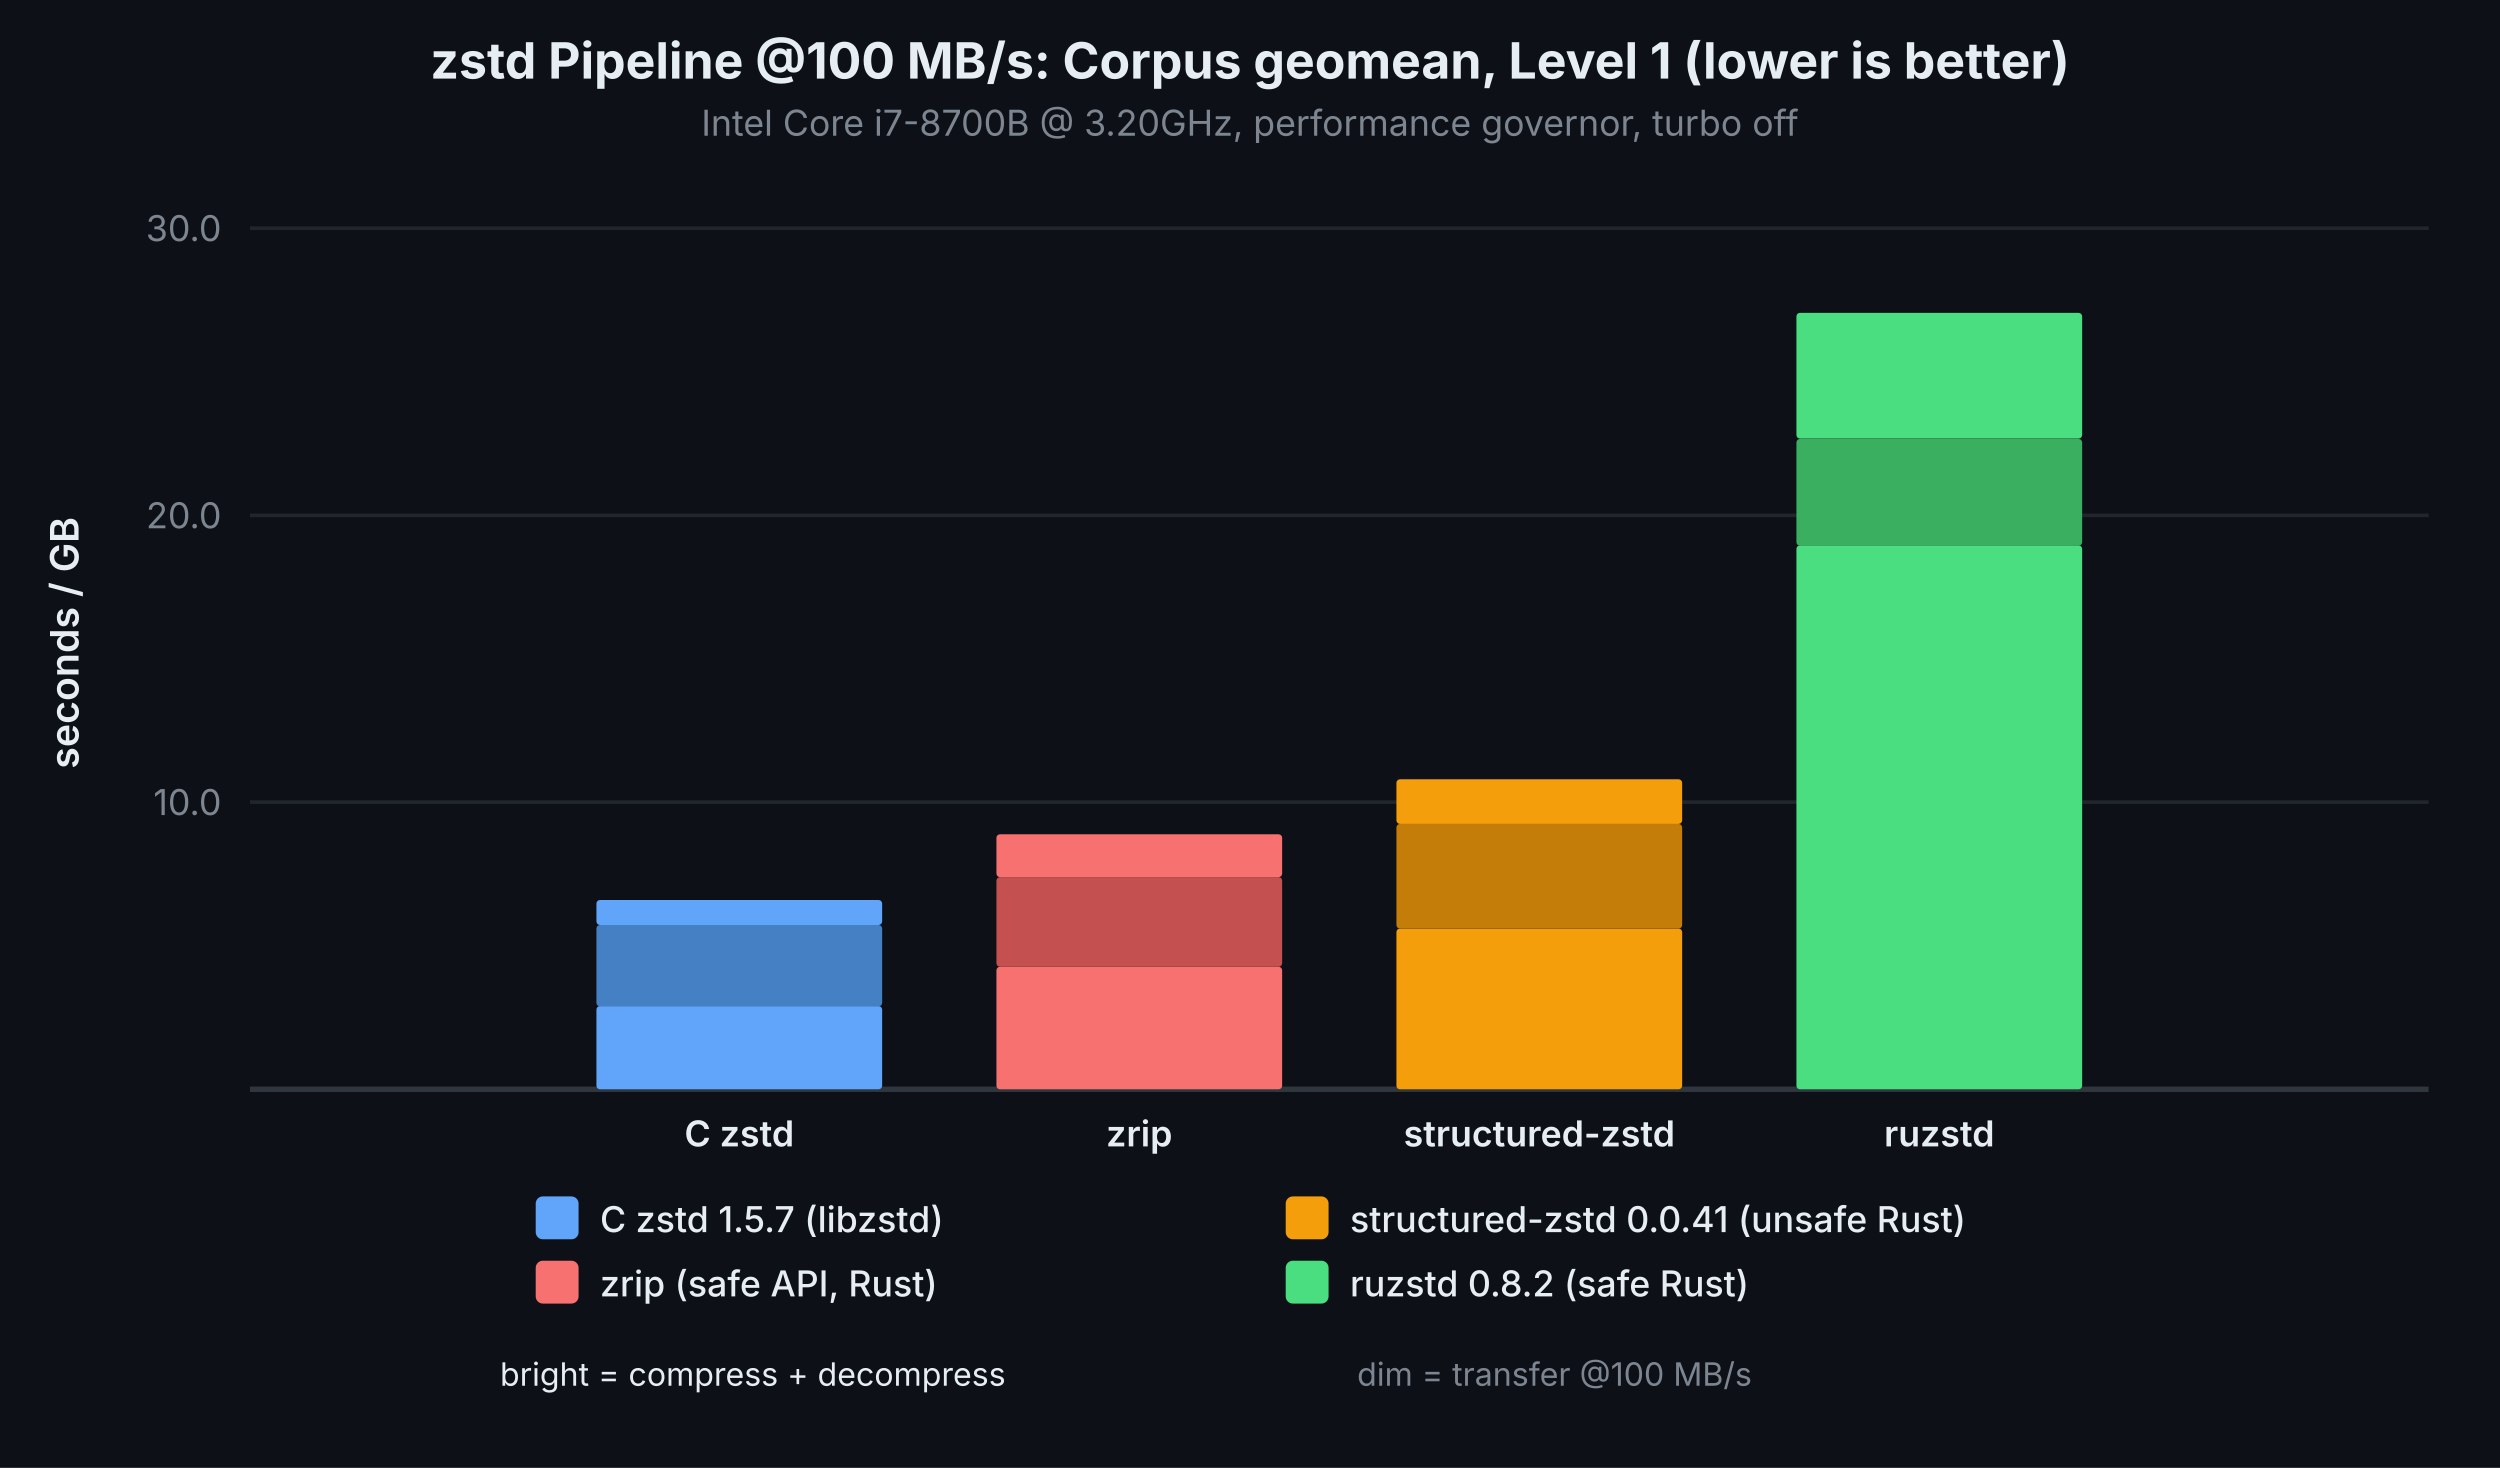
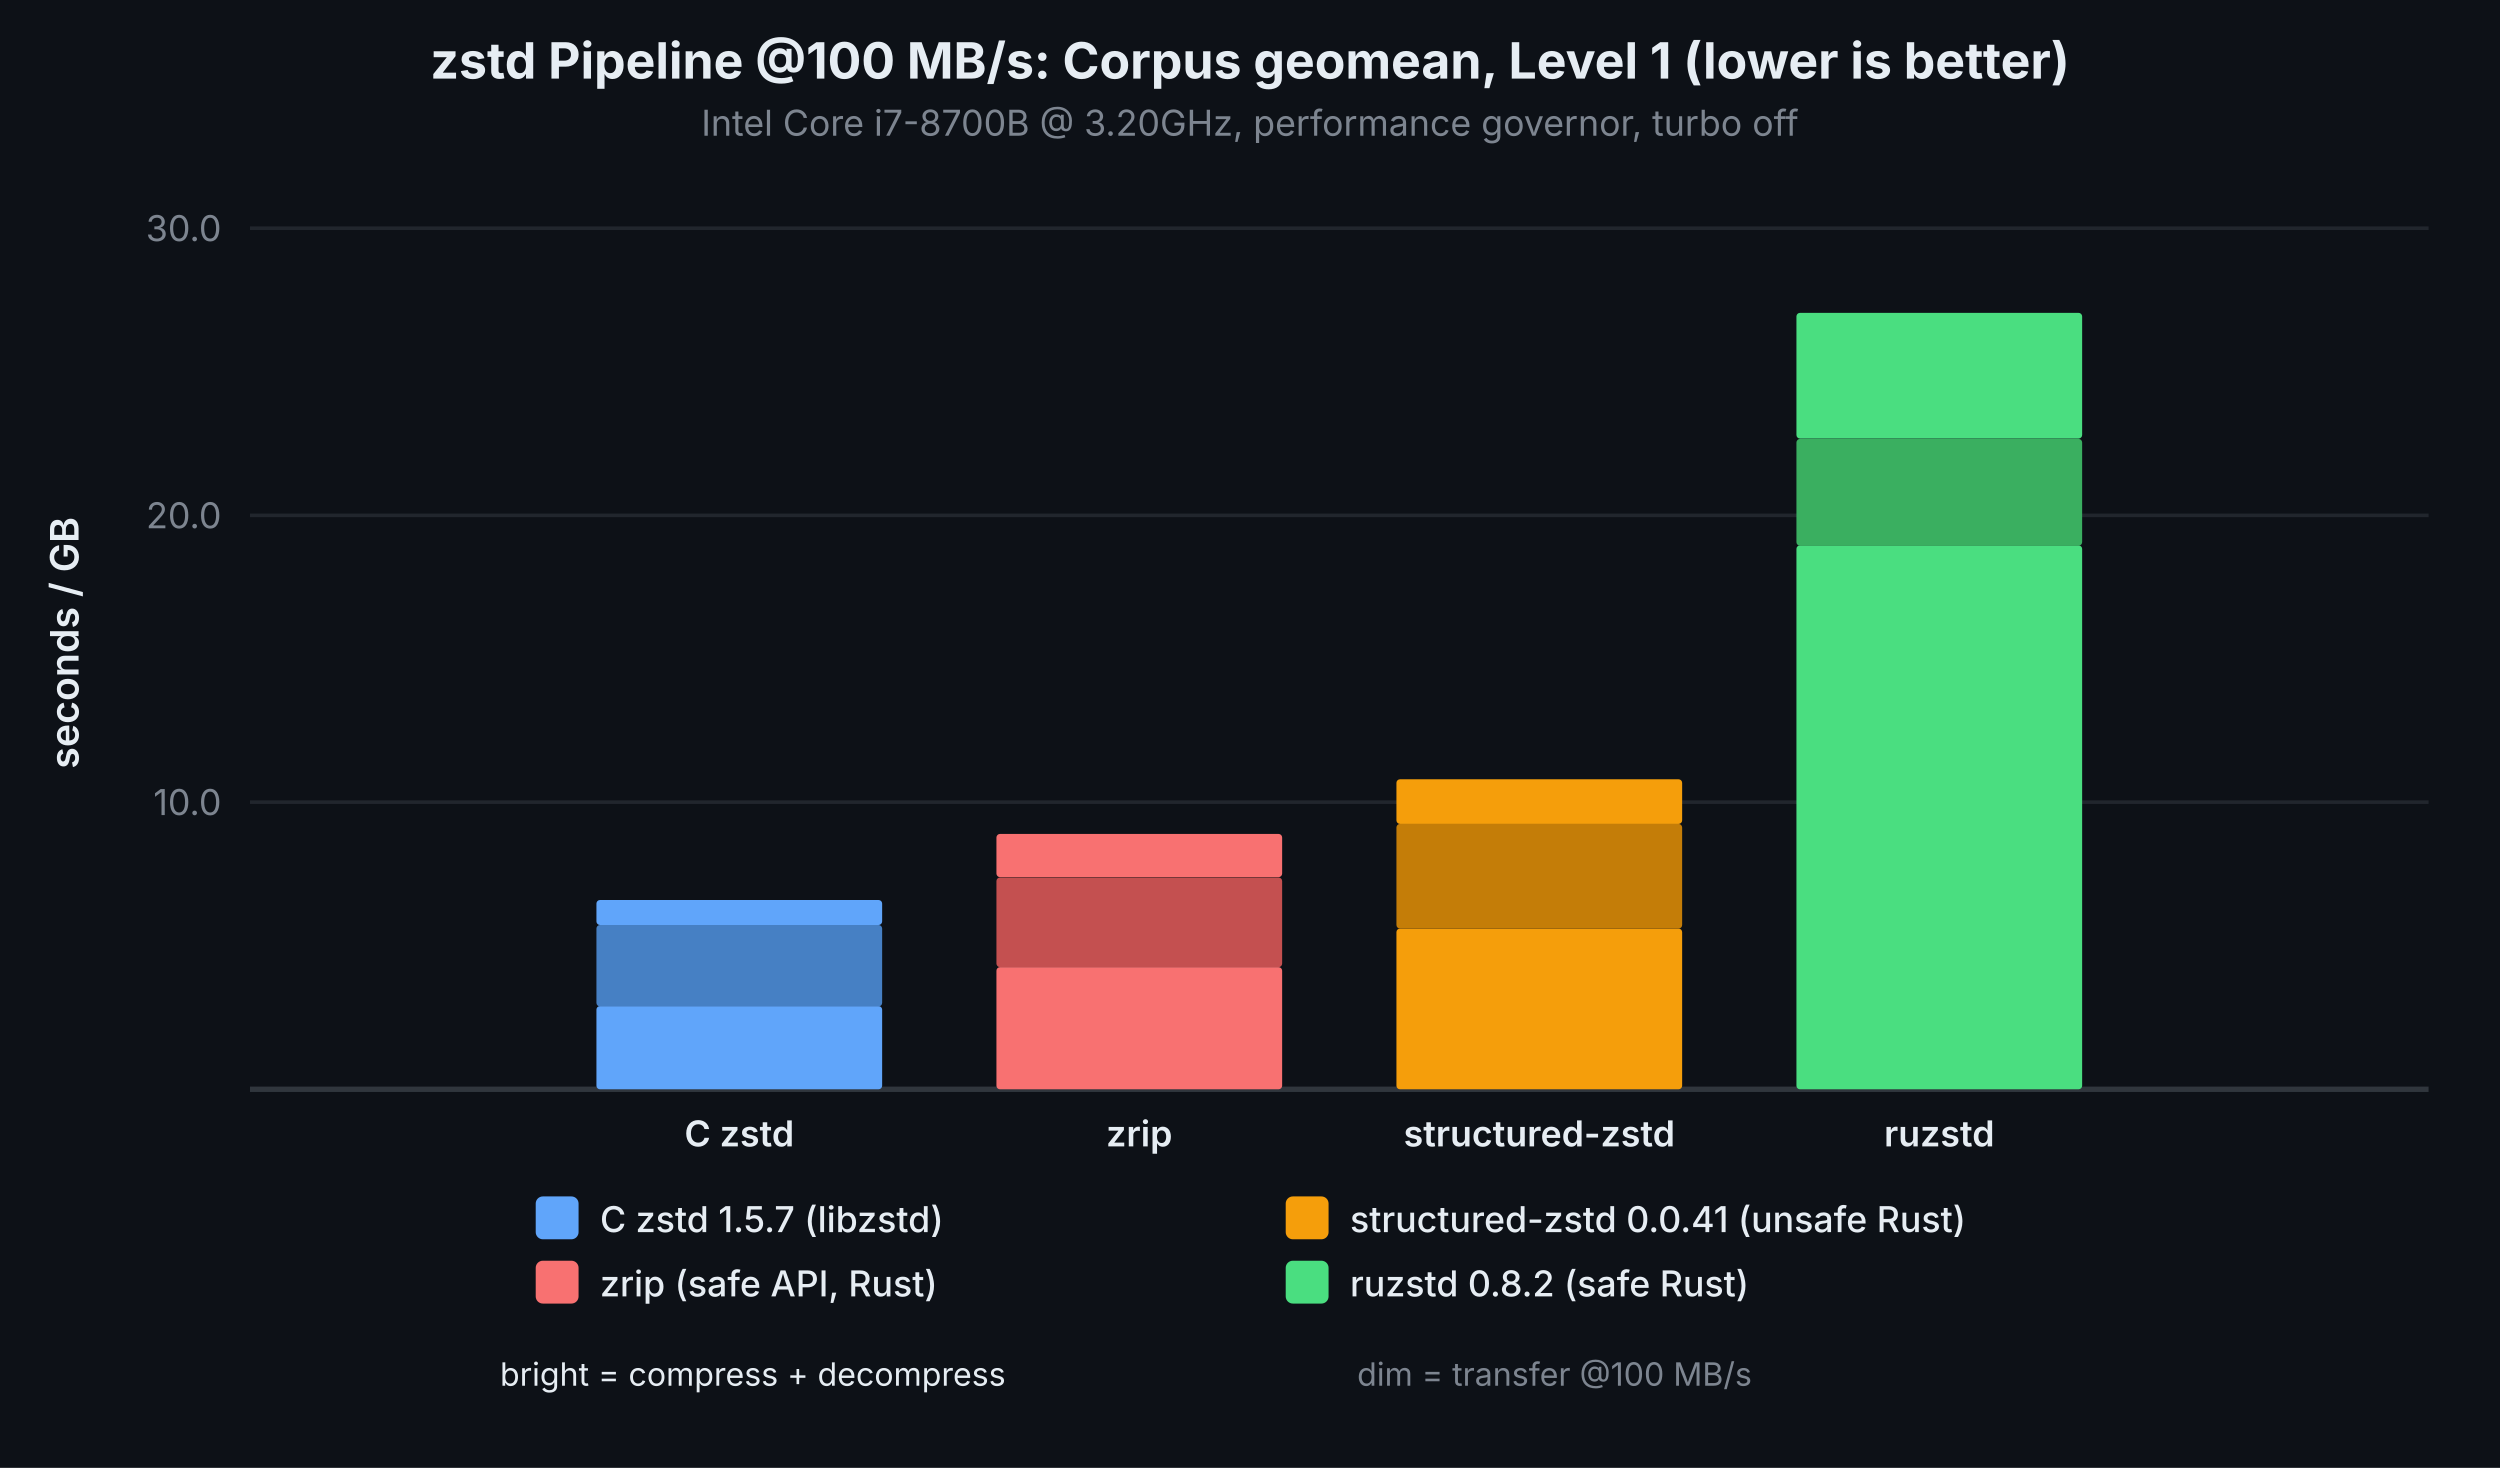
<svg xmlns="http://www.w3.org/2000/svg" viewBox="0 0 700 411" font-family="system-ui, -apple-system, sans-serif">
  <rect width="700" height="411" fill="#0d1117" />
  <text x="350.0" y="22" text-anchor="middle" fill="#e6edf3" font-size="14" font-weight="700">zstd Pipeline @100 MB/s: Corpus geomean, Level 1 (lower is better)</text>
  <text x="350.0" y="38" text-anchor="middle" fill="#7d8590" font-size="10">Intel Core i7-8700B @ 3.20GHz, performance governor, turbo off</text>
  <text x="22" y="180.0" text-anchor="middle" fill="#e6edf3" font-size="11" font-weight="600" transform="rotate(-90,22,180.0)">seconds / GB</text>
  <line x1="70" y1="224.6" x2="680" y2="224.6" stroke="#21262d" stroke-width="1" />
  <text x="62" y="224.6" text-anchor="end" dominant-baseline="middle" fill="#7d8590" font-size="10">10.0</text>
  <line x1="70" y1="144.3" x2="680" y2="144.3" stroke="#21262d" stroke-width="1" />
  <text x="62" y="144.3" text-anchor="end" dominant-baseline="middle" fill="#7d8590" font-size="10">20.0</text>
  <line x1="70" y1="63.9" x2="680" y2="63.9" stroke="#21262d" stroke-width="1" />
  <text x="62" y="63.9" text-anchor="end" dominant-baseline="middle" fill="#7d8590" font-size="10">30.0</text>
  <line x1="70" y1="305" x2="680" y2="305" stroke="#30363d" stroke-width="1.5" />
  <rect x="167.0" y="281.7" width="80.0" height="23.3" fill="#60a5fa" rx="1" />
  <rect x="167.0" y="259.0" width="80.0" height="22.8" fill="#4680c4" rx="1" />
  <rect x="167.0" y="252.0" width="80.0" height="7.0" fill="#60a5fa" rx="1" />
  <text x="207.0" y="321" text-anchor="middle" fill="#e6edf3" font-size="10" font-weight="600">C zstd</text>
-   <rect x="279.0" y="270.7" width="80.0" height="34.3" fill="#f87171" rx="1" />
-   <rect x="279.0" y="245.6" width="80.0" height="25.1" fill="#c45050" rx="1" />
-   <rect x="279.0" y="233.6" width="80.0" height="12.0" fill="#f87171" rx="1" />
+   <rect x="279.0" y="270.8" width="80.0" height="34.2" fill="#f87171" rx="1" />
+   <rect x="279.0" y="245.7" width="80.0" height="25.1" fill="#c45050" rx="1" />
+   <rect x="279.0" y="233.5" width="80.0" height="12.1" fill="#f87171" rx="1" />
  <text x="319.0" y="321" text-anchor="middle" fill="#e6edf3" font-size="10" font-weight="600">zrip</text>
  <rect x="391.0" y="260.0" width="80.0" height="45.0" fill="#f59e0b" rx="1" />
  <rect x="391.0" y="230.7" width="80.0" height="29.3" fill="#c47d08" rx="1" />
  <rect x="391.0" y="218.2" width="80.0" height="12.5" fill="#f59e0b" rx="1" />
  <text x="431.0" y="321" text-anchor="middle" fill="#e6edf3" font-size="10" font-weight="600">structured-zstd</text>
  <rect x="503.0" y="152.7" width="80.0" height="152.3" fill="#4ade80" rx="1" />
  <rect x="503.0" y="122.9" width="80.0" height="29.9" fill="#3aaf60" rx="1" />
  <rect x="503.0" y="87.6" width="80.0" height="35.2" fill="#4ade80" rx="1" />
  <text x="543.0" y="321" text-anchor="middle" fill="#e6edf3" font-size="10" font-weight="600">ruzstd</text>
  <rect x="150" y="335" width="12" height="12" fill="#60a5fa" rx="2" />
  <text x="168" y="345" fill="#e6edf3" font-size="10" font-weight="500">C zstd 1.5.7 (libzstd)</text>
  <rect x="150" y="353" width="12" height="12" fill="#f87171" rx="2" />
  <text x="168" y="363" fill="#e6edf3" font-size="10" font-weight="500">zrip (safe API, Rust)</text>
  <rect x="360" y="335" width="12" height="12" fill="#f59e0b" rx="2" />
  <text x="378" y="345" fill="#e6edf3" font-size="10" font-weight="500">structured-zstd 0.0.41 (unsafe Rust)</text>
  <rect x="360" y="353" width="12" height="12" fill="#4ade80" rx="2" />
  <text x="378" y="363" fill="#e6edf3" font-size="10" font-weight="500">ruzstd 0.8.2 (safe Rust)</text>
  <text x="140" y="388" fill="#e6edf3" font-size="9">bright = compress + decompress</text>
  <text x="380" y="388" fill="#7d8590" font-size="9">dim = transfer @100 MB/s</text>
</svg>
